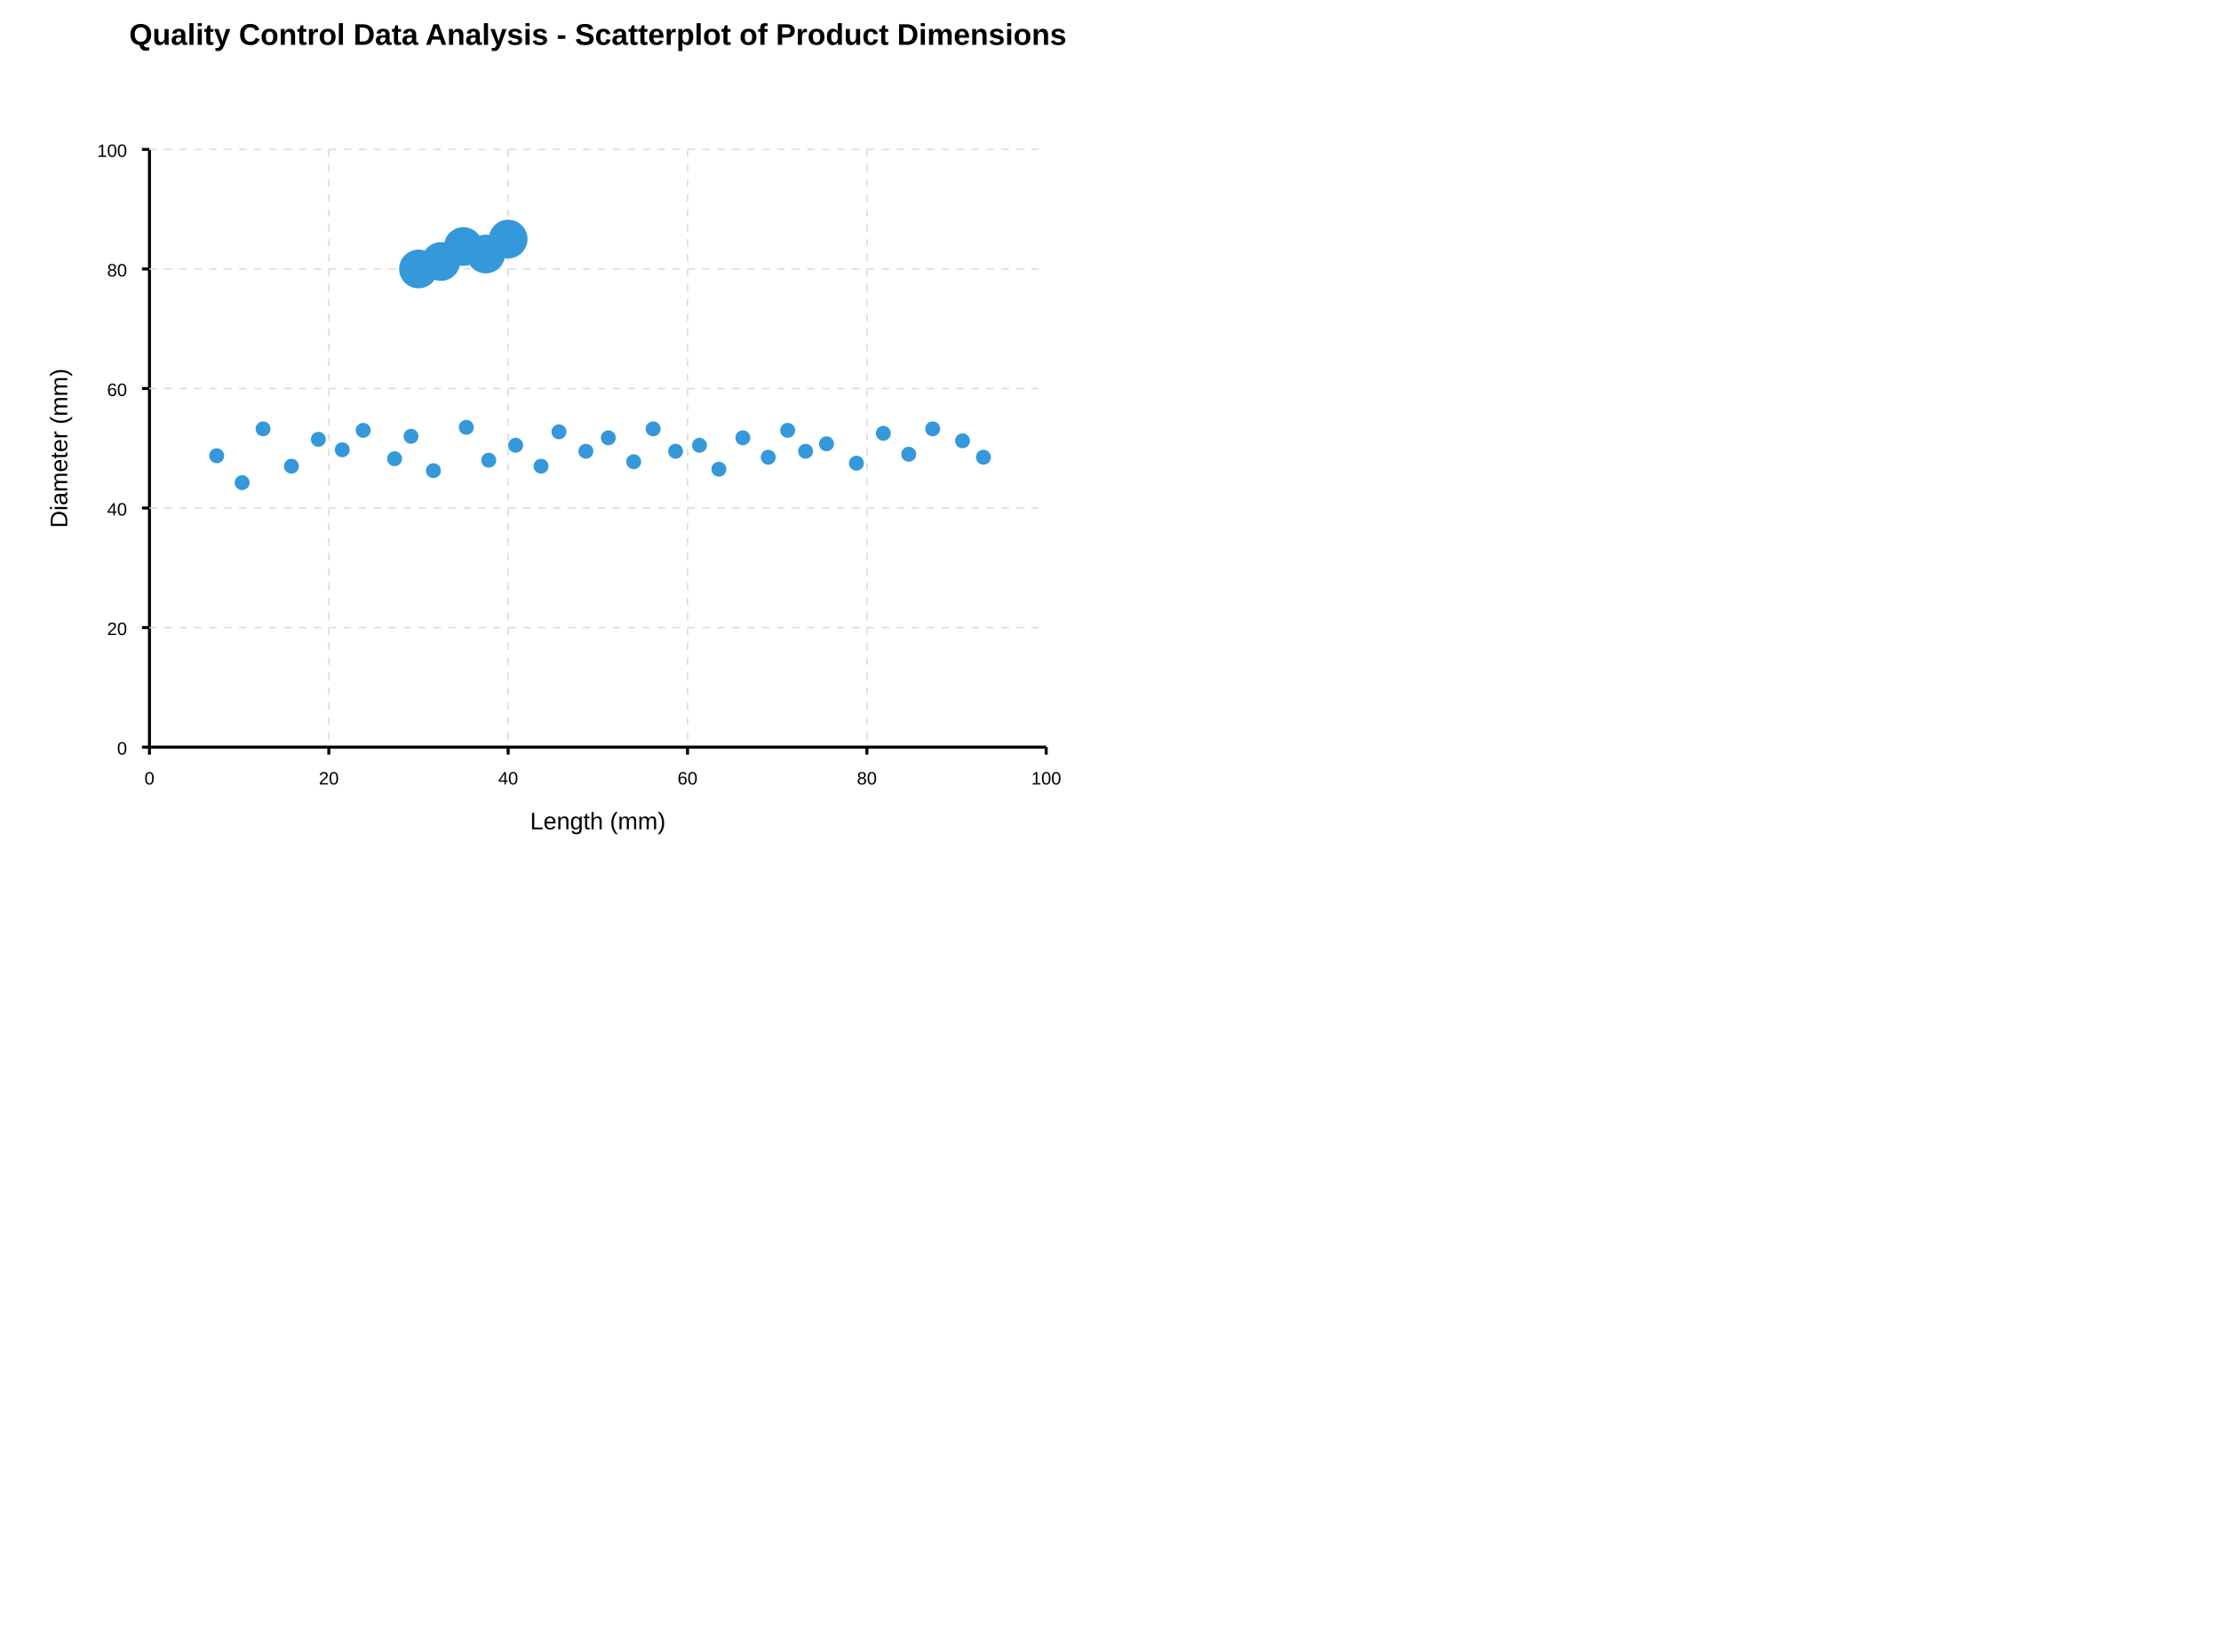
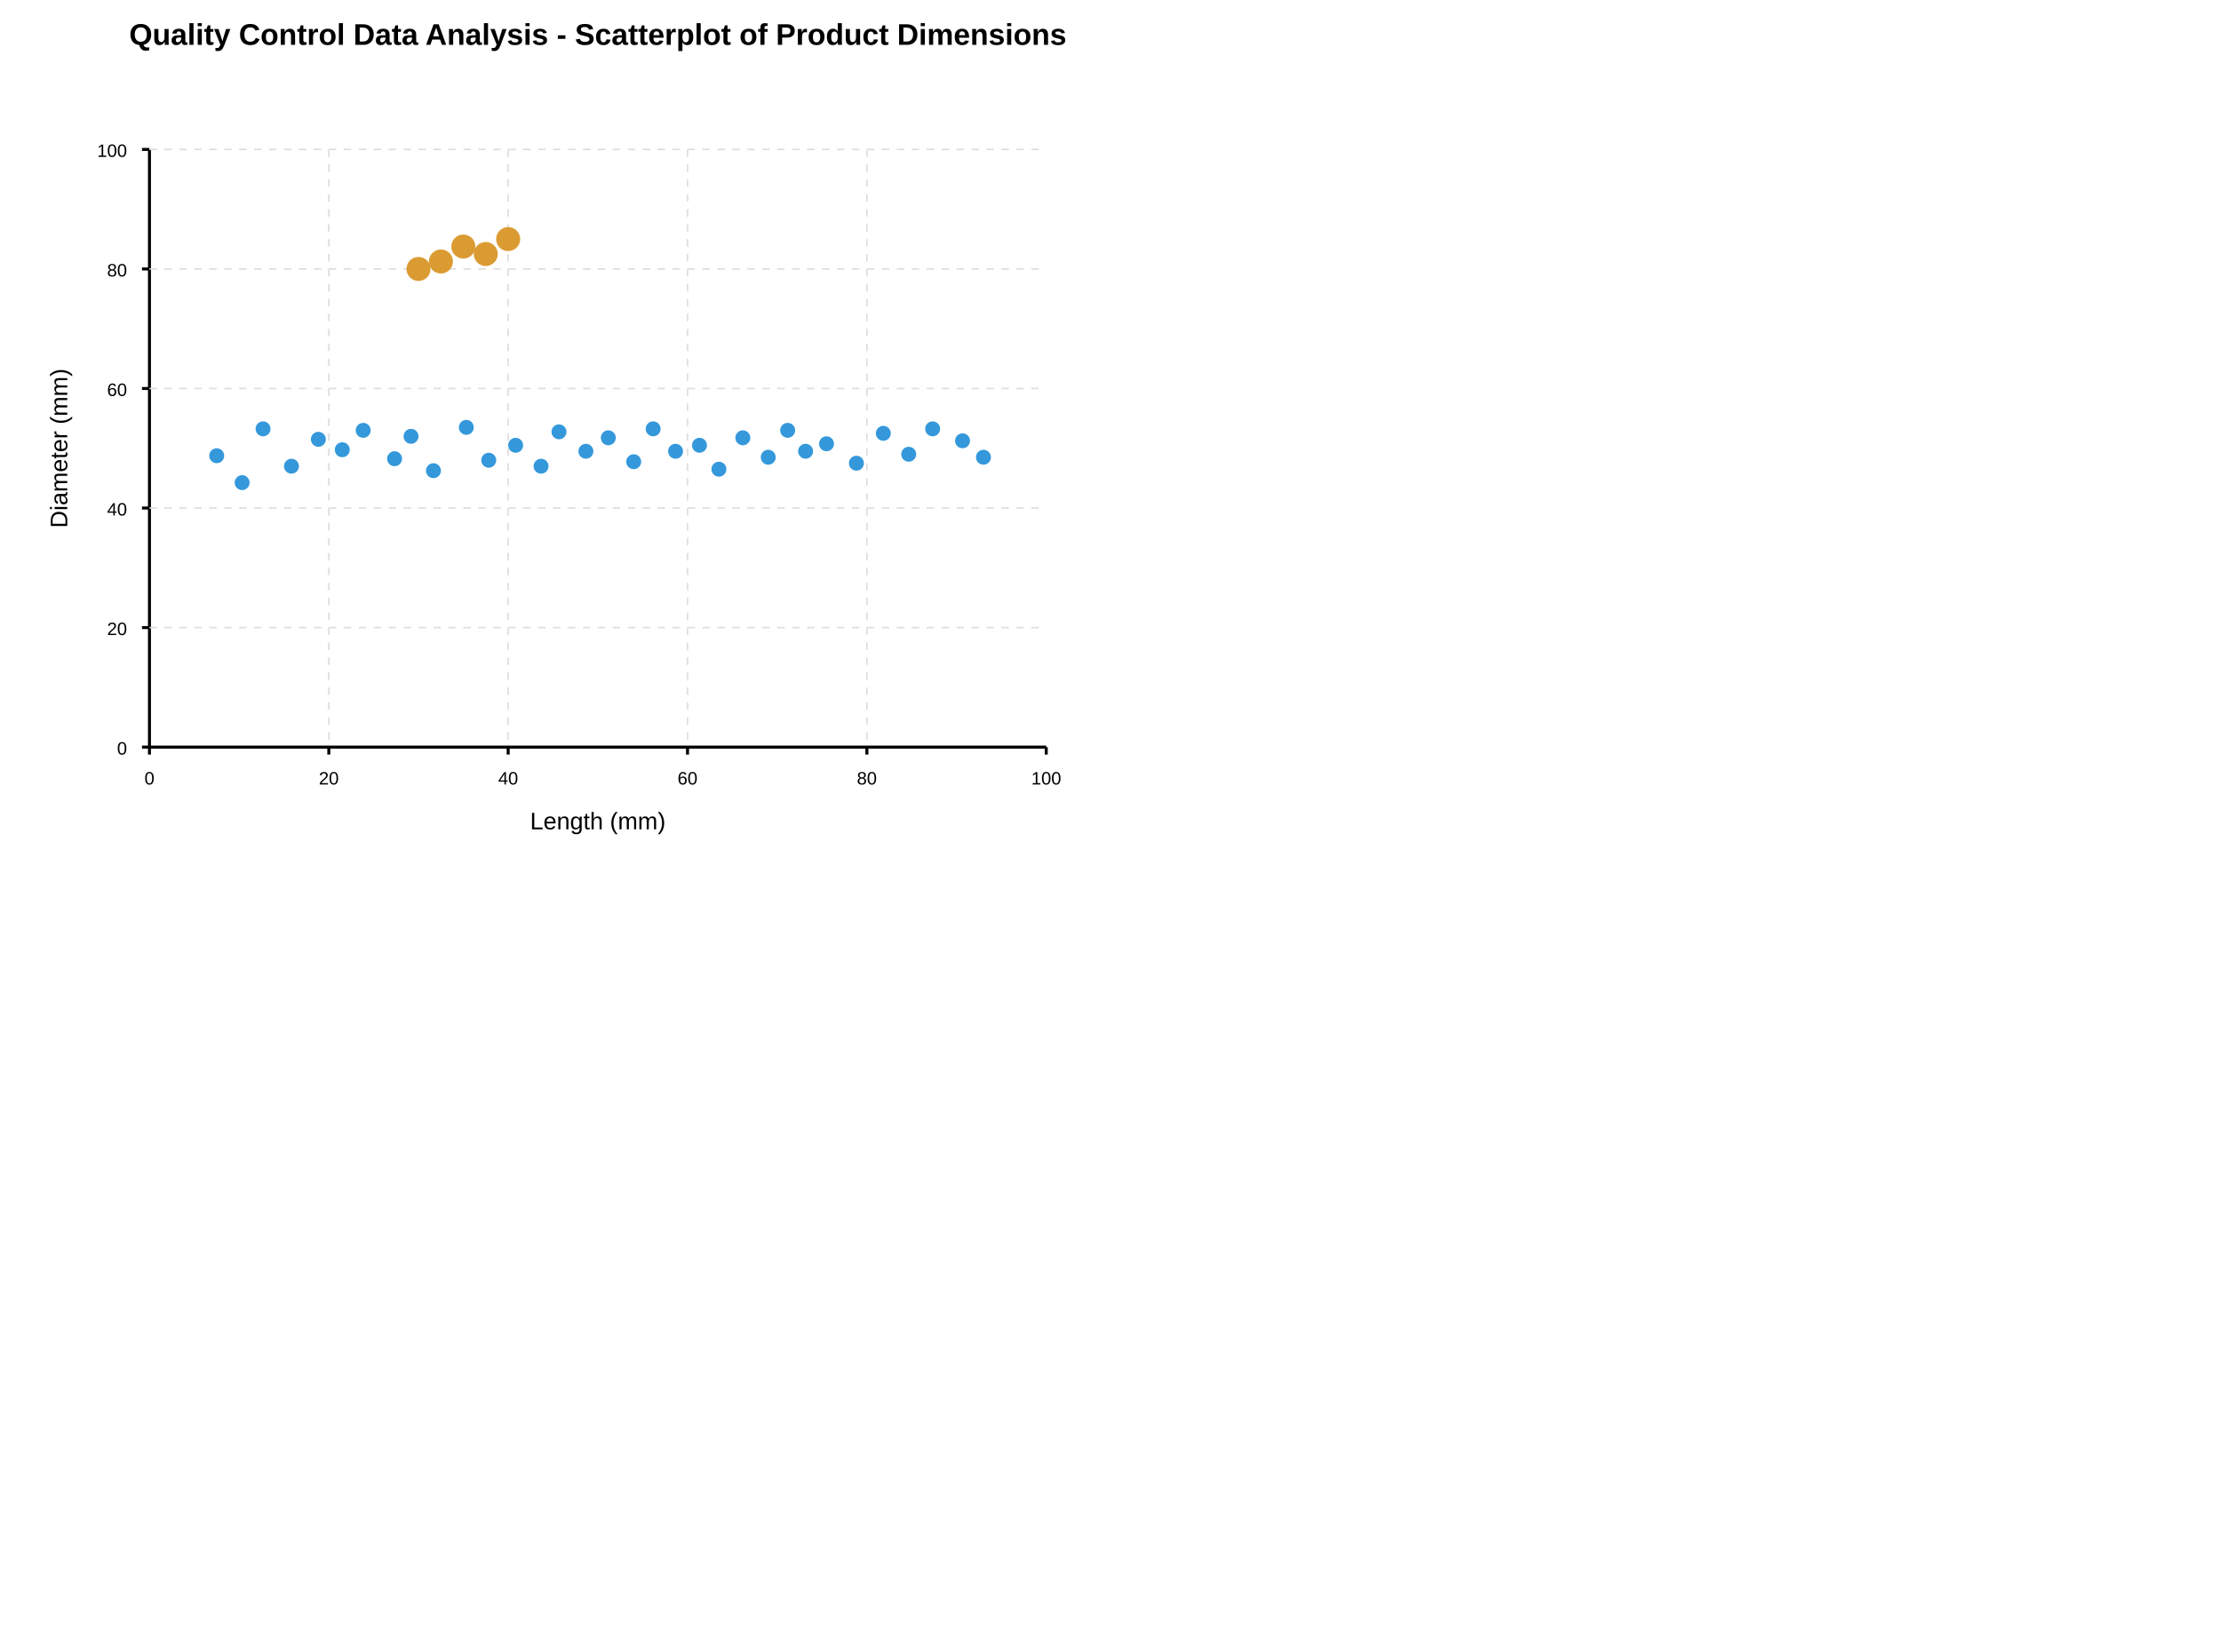
<svg xmlns="http://www.w3.org/2000/svg" baseProfile="full" height="1105" id="svg" style="position: absolute; left: 0px; top: 0px; user-select: none;" tag_name="svg" version="1.1" width="1486">
  <text font-family="Arial" font-size="20" font-weight="bold" id="text_14" tag_name="svg/text_14" text-anchor="middle" x="400" y="30">
    Quality Control Data Analysis - Scatterplot of Product Dimensions
  </text>
  <line id="line_22" stroke="black" stroke-width="2" tag_name="svg/line_22" x1="100" x2="700" y1="500" y2="500" />
  <line id="line_21" stroke="black" stroke-width="2" tag_name="svg/line_21" x1="100" x2="100" y1="500" y2="100" />
  <line id="line_20" stroke="black" stroke-width="2" tag_name="svg/line_20" x1="100" x2="100" y1="500" y2="505" />
  <text font-family="Arial" font-size="12" id="text_13" tag_name="svg/text_13" text-anchor="middle" x="100" y="525">
    0
  </text>
  <line id="line_19" stroke="black" stroke-width="2" tag_name="svg/line_19" x1="220" x2="220" y1="500" y2="505" />
  <text font-family="Arial" font-size="12" id="text_12" tag_name="svg/text_12" text-anchor="middle" x="220" y="525">
    20
  </text>
  <line id="line_18" stroke="black" stroke-width="2" tag_name="svg/line_18" x1="340" x2="340" y1="500" y2="505" />
  <text font-family="Arial" font-size="12" id="text_11" tag_name="svg/text_11" text-anchor="middle" x="340" y="525">
    40
  </text>
  <line id="line_17" stroke="black" stroke-width="2" tag_name="svg/line_17" x1="460" x2="460" y1="500" y2="505" />
  <text font-family="Arial" font-size="12" id="text_10" tag_name="svg/text_10" text-anchor="middle" x="460" y="525">
    60
  </text>
  <line id="line_16" stroke="black" stroke-width="2" tag_name="svg/line_16" x1="580" x2="580" y1="500" y2="505" />
  <text font-family="Arial" font-size="12" id="text_9" tag_name="svg/text_9" text-anchor="middle" x="580" y="525">
    80
  </text>
  <line id="line_15" stroke="black" stroke-width="2" tag_name="svg/line_15" x1="700" x2="700" y1="500" y2="505" />
  <text font-family="Arial" font-size="12" id="text_8" tag_name="svg/text_8" text-anchor="middle" x="700" y="525">
    100
  </text>
  <line id="line_14" stroke="black" stroke-width="2" tag_name="svg/line_14" x1="95" x2="100" y1="500" y2="500" />
  <text font-family="Arial" font-size="12" id="text_7" tag_name="svg/text_7" text-anchor="end" x="85" y="505">
    0
  </text>
  <line id="line_13" stroke="black" stroke-width="2" tag_name="svg/line_13" x1="95" x2="100" y1="420" y2="420" />
  <text font-family="Arial" font-size="12" id="text_6" tag_name="svg/text_6" text-anchor="end" x="85" y="425">
    20
  </text>
  <line id="line_12" stroke="black" stroke-width="2" tag_name="svg/line_12" x1="95" x2="100" y1="340" y2="340" />
  <text font-family="Arial" font-size="12" id="text_5" tag_name="svg/text_5" text-anchor="end" x="85" y="345">
    40
  </text>
  <line id="line_11" stroke="black" stroke-width="2" tag_name="svg/line_11" x1="95" x2="100" y1="260" y2="260" />
  <text font-family="Arial" font-size="12" id="text_4" tag_name="svg/text_4" text-anchor="end" x="85" y="265">
    60
  </text>
  <line id="line_10" stroke="black" stroke-width="2" tag_name="svg/line_10" x1="95" x2="100" y1="180" y2="180" />
  <text font-family="Arial" font-size="12" id="text_3" tag_name="svg/text_3" text-anchor="end" x="85" y="185">
    80
  </text>
  <line id="line_9" stroke="black" stroke-width="2" tag_name="svg/line_9" x1="95" x2="100" y1="100" y2="100" />
  <text font-family="Arial" font-size="12" id="text_2" tag_name="svg/text_2" text-anchor="end" x="85" y="105">
    100
  </text>
  <text font-family="Arial" font-size="16" id="text_1" tag_name="svg/text_1" text-anchor="middle" x="400" y="555">
    Length (mm)
  </text>
  <text font-family="Arial" font-size="16" id="text" tag_name="svg/text" text-anchor="middle" transform="rotate(-90, 45, 300)" x="45" y="300">
    Diameter (mm)
  </text>
  <g id="g" stroke="#dddddd" stroke-dasharray="5,5" tag_name="svg/g">
    <line id="line_8" tag_name="svg/g/line_8" x1="100" x2="700" y1="420" y2="420" />
    <line id="line_7" tag_name="svg/g/line_7" x1="100" x2="700" y1="340" y2="340" />
    <line id="line_6" tag_name="svg/g/line_6" x1="100" x2="700" y1="260" y2="260" />
    <line id="line_5" tag_name="svg/g/line_5" x1="100" x2="700" y1="180" y2="180" />
    <line id="line_4" tag_name="svg/g/line_4" x1="100" x2="700" y1="100" y2="100" />
    <line id="line_3" tag_name="svg/g/line_3" x1="220" x2="220" y1="100" y2="500" />
    <line id="line_2" tag_name="svg/g/line_2" x1="340" x2="340" y1="100" y2="500" />
    <line id="line_1" tag_name="svg/g/line_1" x1="460" x2="460" y1="100" y2="500" />
    <line id="line" tag_name="svg/g/line" x1="580" x2="580" y1="100" y2="500" />
  </g>
  <circle cx="145" cy="305" fill="#3498db" id="circle_37" r="5" tag_name="svg/circle_37" />
  <circle cx="162" cy="323" fill="#3498db" id="circle_36" r="5" tag_name="svg/circle_36" />
  <circle cx="176" cy="287" fill="#3498db" id="circle_35" r="5" tag_name="svg/circle_35" />
  <circle cx="195" cy="312" fill="#3498db" id="circle_34" r="5" tag_name="svg/circle_34" />
  <circle cx="213" cy="294" fill="#3498db" id="circle_33" r="5" tag_name="svg/circle_33" />
  <circle cx="229" cy="301" fill="#3498db" id="circle_32" r="5" tag_name="svg/circle_32" />
  <circle cx="243" cy="288" fill="#3498db" id="circle_31" r="5" tag_name="svg/circle_31" />
  <circle cx="264" cy="307" fill="#3498db" id="circle_30" r="5" tag_name="svg/circle_30" />
  <circle cx="275" cy="292" fill="#3498db" id="circle_29" r="5" tag_name="svg/circle_29" />
  <circle cx="290" cy="315" fill="#3498db" id="circle_28" r="5" tag_name="svg/circle_28" />
  <circle cx="312" cy="286" fill="#3498db" id="circle_27" r="5" tag_name="svg/circle_27" />
  <circle cx="327" cy="308" fill="#3498db" id="circle_26" r="5" tag_name="svg/circle_26" />
  <circle cx="345" cy="298" fill="#3498db" id="circle_25" r="5" tag_name="svg/circle_25" />
  <circle cx="362" cy="312" fill="#3498db" id="circle_24" r="5" tag_name="svg/circle_24" />
  <circle cx="374" cy="289" fill="#3498db" id="circle_23" r="5" tag_name="svg/circle_23" />
  <circle cx="392" cy="302" fill="#3498db" id="circle_22" r="5" tag_name="svg/circle_22" />
  <circle cx="407" cy="293" fill="#3498db" id="circle_21" r="5" tag_name="svg/circle_21" />
  <circle cx="424" cy="309" fill="#3498db" id="circle_20" r="5" tag_name="svg/circle_20" />
  <circle cx="437" cy="287" fill="#3498db" id="circle_19" r="5" tag_name="svg/circle_19" />
  <circle cx="452" cy="302" fill="#3498db" id="circle_18" r="5" tag_name="svg/circle_18" />
  <circle cx="468" cy="298" fill="#3498db" id="circle_17" r="5" tag_name="svg/circle_17" />
  <circle cx="481" cy="314" fill="#3498db" id="circle_16" r="5" tag_name="svg/circle_16" />
  <circle cx="497" cy="293" fill="#3498db" id="circle_15" r="5" tag_name="svg/circle_15" />
  <circle cx="514" cy="306" fill="#3498db" id="circle_14" r="5" tag_name="svg/circle_14" />
  <circle cx="527" cy="288" fill="#3498db" id="circle_13" r="5" tag_name="svg/circle_13" />
  <circle cx="539" cy="302" fill="#3498db" id="circle_12" r="5" tag_name="svg/circle_12" />
  <circle cx="553" cy="297" fill="#3498db" id="circle_11" r="5" tag_name="svg/circle_11" />
  <circle cx="573" cy="310" fill="#3498db" id="circle_10" r="5" tag_name="svg/circle_10" />
  <circle cx="591" cy="290" fill="#3498db" id="circle_9" r="5" tag_name="svg/circle_9" />
  <circle cx="608" cy="304" fill="#3498db" id="circle_8" r="5" tag_name="svg/circle_8" />
  <circle cx="624" cy="287" fill="#3498db" id="circle_7" r="5" tag_name="svg/circle_7" />
  <circle cx="644" cy="295" fill="#3498db" id="circle_6" r="5" tag_name="svg/circle_6" />
  <circle cx="658" cy="306" fill="#3498db" id="circle_5" r="5" tag_name="svg/circle_5" />
-   <circle cx="280" cy="180" data-scale-factor="2.5920999999999994" fill="#3498db" id="circle_4" r="5" tag_name="svg/circle_4" transform="translate(280, 180) scale(2.5921) translate(-280, -180)" />
-   <circle cx="310" cy="165" data-scale-factor="2.5920999999999994" fill="#3498db" id="circle_3" r="5" tag_name="svg/circle_3" transform="translate(310, 165) scale(2.5921) translate(-310, -165)" />
-   <circle cx="295" cy="175" data-scale-factor="2.5920999999999994" fill="#3498db" id="circle_2" r="5" tag_name="svg/circle_2" transform="translate(295, 175) scale(2.5921) translate(-295, -175)" />
-   <circle cx="325" cy="170" data-scale-factor="2.5920999999999994" fill="#3498db" id="circle_1" r="5" tag_name="svg/circle_1" transform="translate(325, 170) scale(2.5921) translate(-325, -170)" />
-   <circle cx="340" cy="160" data-scale-factor="2.5920999999999994" fill="#3498db" id="circle" r="5" tag_name="svg/circle" transform="translate(340, 160) scale(2.5921) translate(-340, -160)" />
+   <circle cx="280" cy="180" data-scale-factor="1.6099999999999999" fill="rgb(219, 155, 51)" id="circle_4" r="5" tag_name="svg/circle_4" transform="translate(280, 180) scale(1.61) translate(-280, -180)" />
+   <circle cx="310" cy="165" data-scale-factor="1.6099999999999999" fill="rgb(219, 155, 51)" id="circle_3" r="5" tag_name="svg/circle_3" transform="translate(310, 165) scale(1.61) translate(-310, -165)" />
+   <circle cx="295" cy="175" data-scale-factor="1.6099999999999999" fill="rgb(219, 155, 51)" id="circle_2" r="5" tag_name="svg/circle_2" transform="translate(295, 175) scale(1.61) translate(-295, -175)" />
+   <circle cx="325" cy="170" data-scale-factor="1.6099999999999999" fill="rgb(219, 155, 51)" id="circle_1" r="5" tag_name="svg/circle_1" transform="translate(325, 170) scale(1.61) translate(-325, -170)" />
+   <circle cx="340" cy="160" data-scale-factor="1.6099999999999999" fill="rgb(219, 155, 51)" id="circle" r="5" tag_name="svg/circle" transform="translate(340, 160) scale(1.61) translate(-340, -160)" />
</svg>
